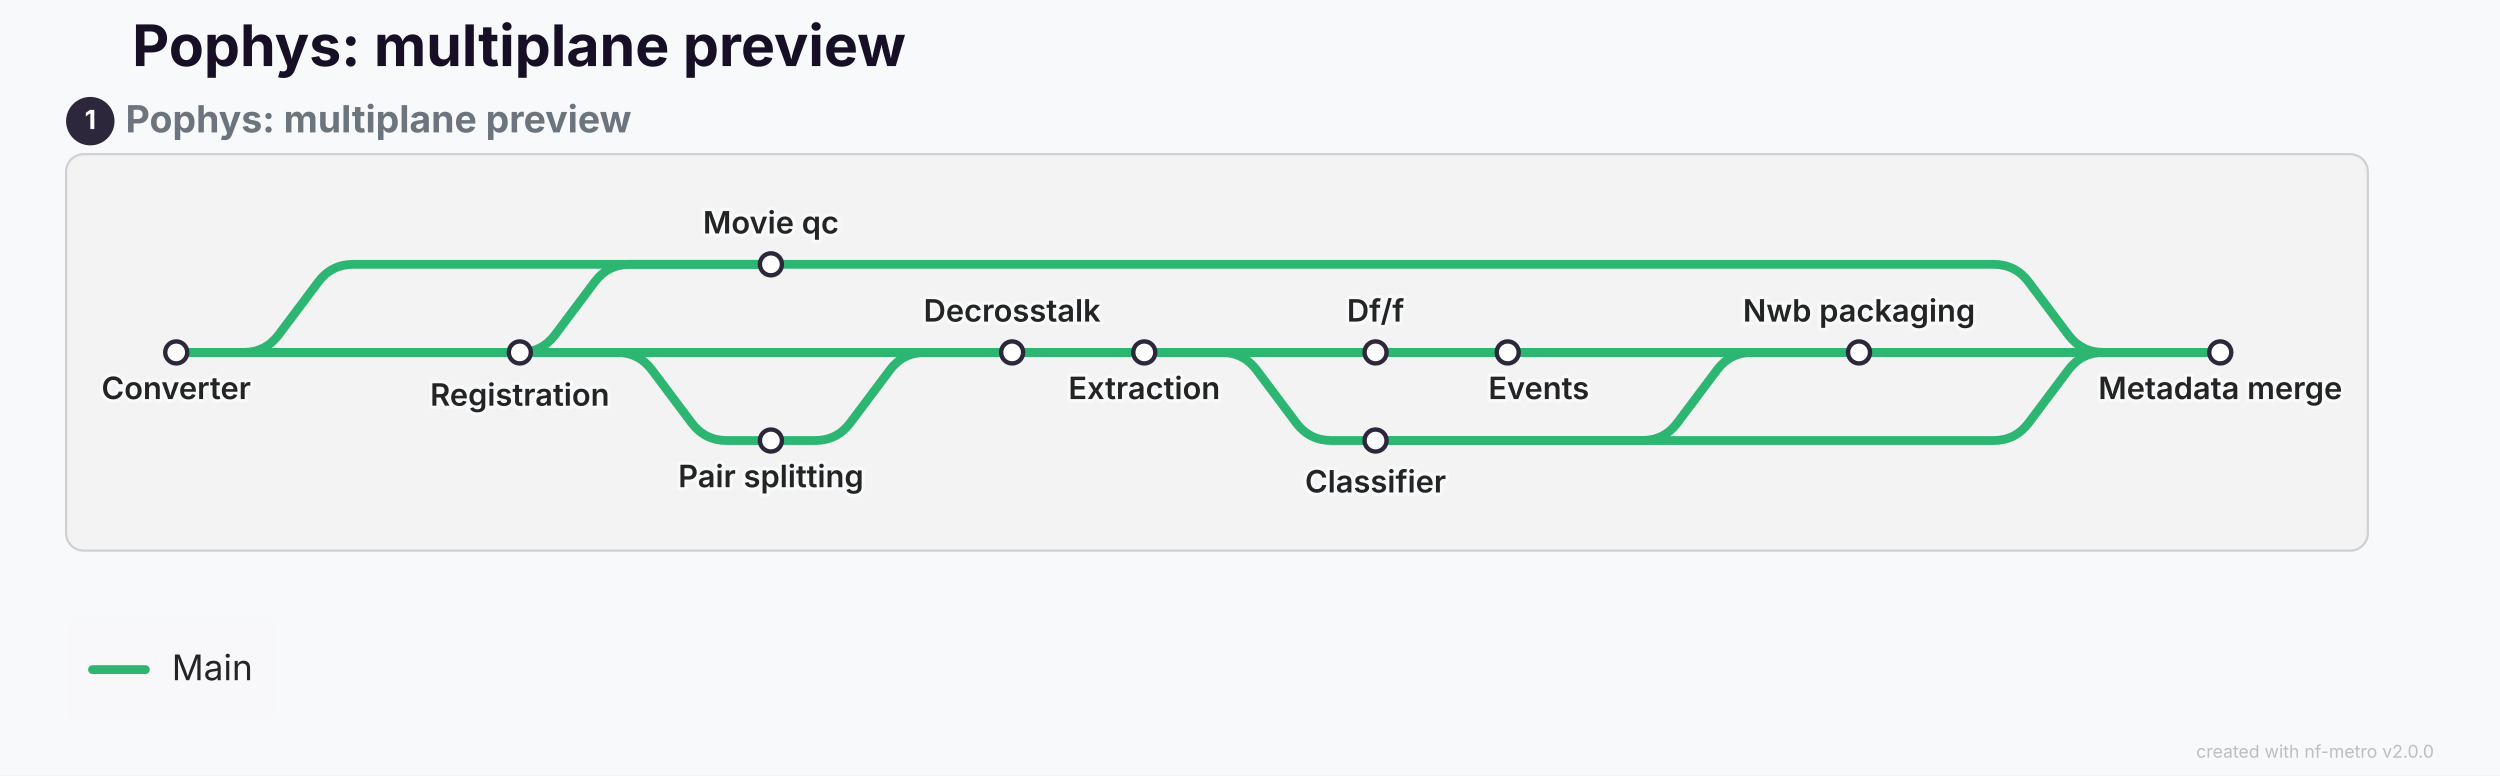
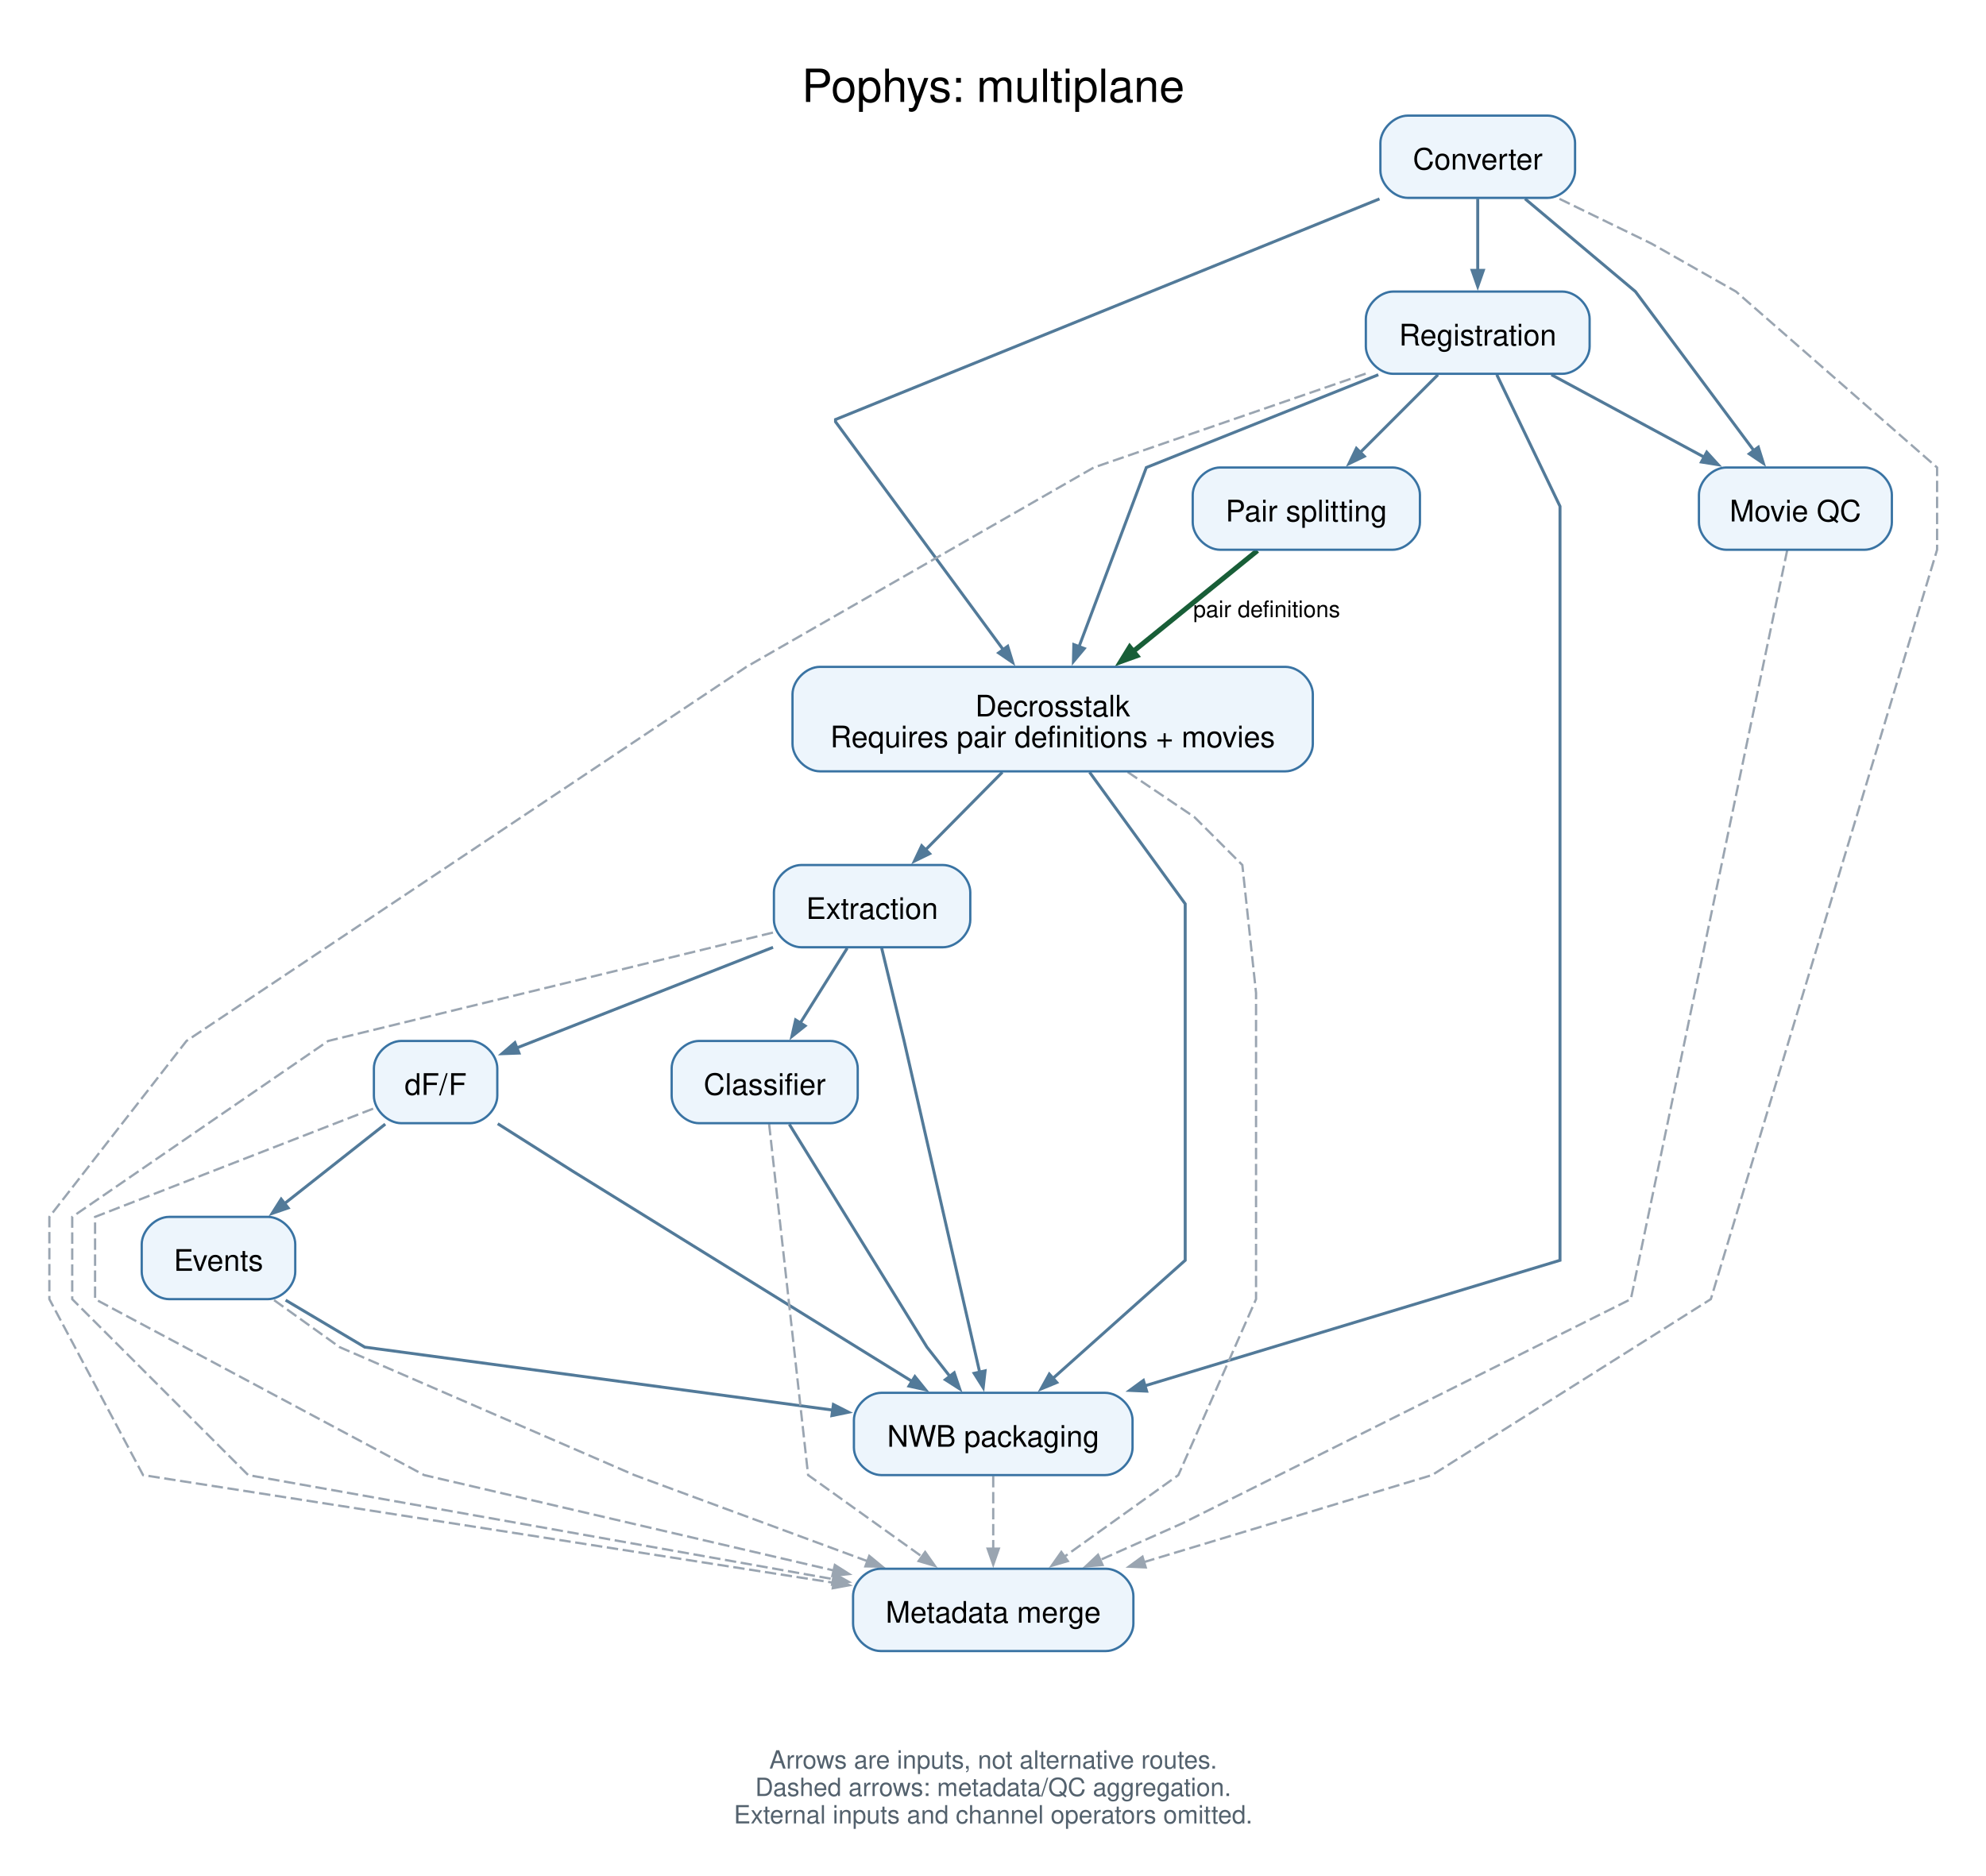
- <svg xmlns="http://www.w3.org/2000/svg" width="1135" height="352" viewBox="0 0 1135 352" style="color-scheme: light">
-   <defs>
- </defs>
-   <style>.nf-metro-bg { fill: var(--nfm-map-bg, light-dark(#f8f9fa, #1a1625)); }
- .nf-metro-title { fill: var(--nfm-map-title-color, light-dark(#160F26, #f0ecff)); }
- .nf-metro-station-label { fill: var(--nfm-map-label-color, light-dark(#242424, #e0d9f7)); }
- .nf-metro-section-box { fill: var(--nfm-map-section-fill, light-dark(#F3F3F4, #231e30)); stroke: var(--nfm-map-section-stroke, light-dark(#D0CFD4, #3d3650)); }
- .nf-metro-section-label { fill: var(--nfm-map-section-label-color, light-dark(#6c757d, #9d94b8)); }
- .nf-metro-group-label { fill: var(--nfm-map-section-label-color, light-dark(#6c757d, #9d94b8)); }
- .nf-metro-group-underline { stroke: var(--nfm-map-section-label-color, light-dark(#6c757d, #9d94b8)); }
- .nf-metro-legend-bg { fill: var(--nfm-map-legend-bg, light-dark(rgba(248, 249, 250, 0.9), rgba(0, 0, 0, 0.4))); }
- .nf-metro-legend-text { fill: var(--nfm-map-legend-text-color, light-dark(#242424, #e0d9f7)); }
- .nf-metro-marker-stroke { stroke: var(--nfm-map-marker-stroke, light-dark(#2D273C, #7b6ea6)); }
- .nf-metro-label-halo { fill: var(--nfm-map-bg, light-dark(#f8f9fa, #1a1625)); stroke: var(--nfm-map-bg, light-dark(#f8f9fa, #1a1625)); }</style>
-   <rect x="0" y="0" width="1135" height="352" fill="#f8f9fa" class="nf-metro-bg" />
-   <text x="60.0" y="30.0" font-size="26.0" fill="#160F26" font-family="'Inter Variable', Inter, 'Helvetica Neue', Helvetica, Arial, sans-serif" font-weight="bold" class="nf-metro-title">Pophys: multiplane preview</text>
-   <rect x="30.0" y="70.0" width="1045.0" height="180.0" rx="8" ry="8" fill="#F3F3F4" stroke="#D0CFD4" stroke-width="1.0" class="nf-metro-section-box" data-section-id="pophys__multiplane_preview" data-section-lines="main" />
-   <circle cx="41.0" cy="55.0" r="11" fill="#2D273C" class="nf-metro-section-num-circle" data-section-id="pophys__multiplane_preview" />
-   <text x="41.0" y="55.0" font-size="12" fill="#ffffff" font-family="'Inter Variable', Inter, 'Helvetica Neue', Helvetica, Arial, sans-serif" font-weight="bold" text-anchor="middle" dy="0.3em" data-section-id="pophys__multiplane_preview">1</text>
-   <text x="57.0" y="55.0" font-size="17.0" fill="#6c757d" font-family="'Inter Variable', Inter, 'Helvetica Neue', Helvetica, Arial, sans-serif" font-weight="bold" dy="0.3em" class="nf-metro-section-label" data-section-id="pophys__multiplane_preview">Pophys: multiplane preview</text>
-   <path d="M844.0,160.0 L1008.0,160.0" stroke="#2db572" stroke-width="4.0" stroke-linecap="round" class="metro-line-main" data-line-id="main" />
-   <path d="M80.0,160.0 L1008.0,160.0" stroke="#2db572" stroke-width="4.0" stroke-linecap="round" class="metro-line-main" data-line-id="main" />
-   <path d="M80.0,160.0 L236.0,160.0" stroke="#2db572" stroke-width="4.0" stroke-linecap="round" class="metro-line-main" data-line-id="main" />
-   <path d="M80.0,160.0 L110.5,160.0 Q120.5,160.0,126.5,152.0 L144.5,128.0 Q150.5,120.0,160.5,120.0 L350.0,120.0" stroke="#2db572" stroke-width="4.0" fill="none" stroke-linecap="round" stroke-linejoin="round" class="metro-line-main" data-line-id="main" />
-   <path d="M80.0,160.0 L459.5,160.0" stroke="#2db572" stroke-width="4.0" stroke-linecap="round" class="metro-line-main" data-line-id="main" />
-   <path d="M236.0,160.0 L844.0,160.0" stroke="#2db572" stroke-width="4.0" stroke-linecap="round" class="metro-line-main" data-line-id="main" />
-   <path d="M236.0,160.0 L1008.0,160.0" stroke="#2db572" stroke-width="4.0" stroke-linecap="round" class="metro-line-main" data-line-id="main" />
-   <path d="M236.0,160.0 L236.0,160.0 Q246.0,160.0,252.0,152.0 L270.0,128.0 Q276.0,120.0,286.0,120.0 L350.0,120.0" stroke="#2db572" stroke-width="4.0" fill="none" stroke-linecap="round" stroke-linejoin="round" class="metro-line-main" data-line-id="main" />
-   <path d="M236.0,160.0 L280.0,160.0 Q290.0,160.0,296.0,168.0 L314.0,192.0 Q320.0,200.0,330.0,200.0 L350.0,200.0" stroke="#2db572" stroke-width="4.0" fill="none" stroke-linecap="round" stroke-linejoin="round" class="metro-line-main" data-line-id="main" />
-   <path d="M236.0,160.0 L459.5,160.0" stroke="#2db572" stroke-width="4.0" stroke-linecap="round" class="metro-line-main" data-line-id="main" />
-   <path d="M350.0,120.0 L905.0,120.0 Q915.0,120.0,921.0,128.0 L939.0,152.0 Q945.0,160.0,955.0,160.0 L1008.0,160.0" stroke="#2db572" stroke-width="4.0" fill="none" stroke-linecap="round" stroke-linejoin="round" class="metro-line-main" data-line-id="main" />
-   <path d="M350.0,200.0 L370.0,200.0 Q380.0,200.0,386.0,192.0 L404.0,168.0 Q410.0,160.0,420.0,160.0 L459.5,160.0" stroke="#2db572" stroke-width="4.0" fill="none" stroke-linecap="round" stroke-linejoin="round" class="metro-line-main" data-line-id="main" />
-   <path d="M459.5,160.0 L844.0,160.0" stroke="#2db572" stroke-width="4.0" stroke-linecap="round" class="metro-line-main" data-line-id="main" />
-   <path d="M459.5,160.0 L1008.0,160.0" stroke="#2db572" stroke-width="4.0" stroke-linecap="round" class="metro-line-main" data-line-id="main" />
-   <path d="M459.5,160.0 L519.5,160.0" stroke="#2db572" stroke-width="4.0" stroke-linecap="round" class="metro-line-main" data-line-id="main" />
-   <path d="M519.5,160.0 L844.0,160.0" stroke="#2db572" stroke-width="4.0" stroke-linecap="round" class="metro-line-main" data-line-id="main" />
-   <path d="M519.5,160.0 L1008.0,160.0" stroke="#2db572" stroke-width="4.0" stroke-linecap="round" class="metro-line-main" data-line-id="main" />
-   <path d="M519.5,160.0 L624.5,160.0" stroke="#2db572" stroke-width="4.0" stroke-linecap="round" class="metro-line-main" data-line-id="main" />
-   <path d="M519.5,160.0 L554.5,160.0 Q564.5,160.0,570.5,168.0 L588.5,192.0 Q594.5,200.0,604.5,200.0 L624.5,200.0" stroke="#2db572" stroke-width="4.0" fill="none" stroke-linecap="round" stroke-linejoin="round" class="metro-line-main" data-line-id="main" />
-   <path d="M624.5,160.0 L844.0,160.0" stroke="#2db572" stroke-width="4.0" stroke-linecap="round" class="metro-line-main" data-line-id="main" />
-   <path d="M624.5,160.0 L1008.0,160.0" stroke="#2db572" stroke-width="4.0" stroke-linecap="round" class="metro-line-main" data-line-id="main" />
-   <path d="M624.5,160.0 L684.5,160.0" stroke="#2db572" stroke-width="4.0" stroke-linecap="round" class="metro-line-main" data-line-id="main" />
-   <path d="M624.5,200.0 L745.5,200.0 Q755.5,200.0,761.5,192.0 L779.5,168.0 Q785.5,160.0,795.5,160.0 L844.0,160.0" stroke="#2db572" stroke-width="4.0" fill="none" stroke-linecap="round" stroke-linejoin="round" class="metro-line-main" data-line-id="main" />
-   <path d="M624.5,200.0 L905.0,200.0 Q915.0,200.0,921.0,192.0 L939.0,168.0 Q945.0,160.0,955.0,160.0 L1008.0,160.0" stroke="#2db572" stroke-width="4.0" fill="none" stroke-linecap="round" stroke-linejoin="round" class="metro-line-main" data-line-id="main" />
-   <path d="M684.5,160.0 L844.0,160.0" stroke="#2db572" stroke-width="4.0" stroke-linecap="round" class="metro-line-main" data-line-id="main" />
-   <path d="M684.5,160.0 L1008.0,160.0" stroke="#2db572" stroke-width="4.0" stroke-linecap="round" class="metro-line-main" data-line-id="main" />
-   <g class="nf-metro-station-group" data-node-id="converter" data-node-cx="80.0" data-node-cy="160.0" data-node-r="5.0" data-node-groups="main" data-node-region="pophys__multiplane_preview" data-node-w="10.0" data-node-h="10.0" data-node-rx="5.0">
-     <rect x="75.0" y="155.0" width="10.0" height="10.0" rx="5.0" ry="5.0" fill="#ffffff" stroke="#2D273C" stroke-width="2.0" class="nf-metro-station" data-station-id="converter" data-station-lines="main" data-station-label="Converter" data-section-id="pophys__multiplane_preview" data-section-name="Pophys: multiplane preview" />
+ <svg xmlns="http://www.w3.org/2000/svg" width="869pt" height="821pt" viewBox="0.00 0.00 869.00 821.00">
+   <g id="graph0" class="graph" transform="scale(1 1) rotate(0) translate(21.6 799.57)">
+     <polygon fill="white" stroke="none" points="-21.6,21.6 -21.6,-799.57 847.6,-799.57 847.6,21.6 -21.6,21.6" />
+     <text xml:space="preserve" text-anchor="middle" x="413" y="-754.97" font-family="Helvetica,sans-Serif" font-size="20.00">Pophys: multiplane</text>
+     <g id="edge4" class="edge">
+       <path fill="none" stroke="#527a99" stroke-width="1.3" d="M625,-712.57C625,-703.2 625,-691.45 625,-681.01" />
+       <polygon fill="#527a99" stroke="#527a99" stroke-width="1.3" points="627.45,-681.24 625,-674.24 622.55,-681.24 627.45,-681.24" />
+     </g>
+     <g id="edge5" class="edge">
+       <path fill="none" stroke="#527a99" stroke-width="1.3" d="M645.7,-712.57C666.03,-695.48 694,-671.97 694,-671.97 694,-671.97 725.14,-630.16 745.88,-602.3" />
+       <polygon fill="#527a99" stroke="#527a99" stroke-width="1.3" points="747.77,-603.87 749.99,-596.79 743.84,-600.94 747.77,-603.87" />
+     </g>
+     <g id="edge3" class="edge">
+       <path fill="none" stroke="#527a99" stroke-width="1.3" d="M582.02,-712.53C503.3,-680.6 344,-615.97 344,-615.97 344,-615.97 344,-614.97 344,-614.97 344,-614.97 389.65,-552.93 417.66,-514.86" />
+       <polygon fill="#527a99" stroke="#527a99" stroke-width="1.3" points="419.33,-516.73 421.5,-509.64 415.38,-513.83 419.33,-516.73" />
+     </g>
+     <g id="edge6" class="edge">
+       <path fill="none" stroke="#9aa5b1" stroke-dasharray="5,2" d="M660.77,-712.55C680.49,-702.96 701,-692.97 701,-692.97 701,-692.97 738,-671.97 738,-671.97 738,-671.97 826,-594.97 826,-594.97 826,-594.97 826,-558.97 826,-558.97 826,-558.97 727,-231 727,-231 727,-231 605,-154 605,-154 605,-154 534.5,-132.7 478.95,-115.92" />
+       <polygon fill="#9aa5b1" stroke="#9aa5b1" points="479.73,-113.6 472.32,-113.92 478.31,-118.29 479.73,-113.6" />
+     </g>
+     <g id="edge20" class="edge">
+       <path fill="none" stroke="#527a99" stroke-width="1.3" d="M657.24,-635.57C677.15,-624.83 702.86,-610.96 724.05,-599.52" />
+       <polygon fill="#527a99" stroke="#527a99" stroke-width="1.3" points="725.21,-601.69 730.2,-596.21 722.88,-597.37 725.21,-601.69" />
+     </g>
+     <g id="edge19" class="edge">
+       <path fill="none" stroke="#527a99" stroke-width="1.3" d="M607.6,-635.57C597.48,-625.45 584.57,-612.54 573.54,-601.51" />
+       <polygon fill="#527a99" stroke="#527a99" stroke-width="1.3" points="575.37,-599.88 568.69,-596.66 571.91,-603.34 575.37,-599.88" />
+     </g>
+     <g id="edge18" class="edge">
+       <path fill="none" stroke="#527a99" stroke-width="1.3" d="M581.5,-635.57C538.78,-618.48 480,-594.97 480,-594.97 480,-594.97 462.63,-548.75 450.51,-516.48" />
+       <polygon fill="#527a99" stroke="#527a99" stroke-width="1.3" points="452.84,-515.74 448.09,-510.05 448.26,-517.46 452.84,-515.74" />
+     </g>
+     <g id="edge21" class="edge">
+       <path fill="none" stroke="#527a99" stroke-width="1.3" d="M633.35,-635.57C643.98,-613.42 661,-577.97 661,-577.97 661,-577.97 661,-577.97 661,-248 661,-248 552.63,-215.23 479.16,-193.01" />
+       <polygon fill="#527a99" stroke="#527a99" stroke-width="1.3" points="480.12,-190.74 472.72,-191.06 478.71,-195.43 480.12,-190.74" />
+     </g>
+     <g id="edge22" class="edge">
+       <path fill="none" stroke="#9aa5b1" stroke-dasharray="5,2" d="M575.96,-636.04C526.37,-618.92 457,-594.97 457,-594.97 457,-594.97 305,-507.72 305,-507.72 305,-507.72 60,-344 60,-344 60,-344 0,-267 0,-267 0,-267 0,-231 0,-231 0,-231 41,-154 41,-154 41,-154 235.64,-123.65 343.34,-106.86" />
+       <polygon fill="#9aa5b1" stroke="#9aa5b1" points="343.54,-109.31 350.08,-105.81 342.78,-104.47 343.54,-109.31" />
+     </g>
+     <g id="edge23" class="edge">
+       <path fill="none" stroke="#9aa5b1" stroke-dasharray="5,2" d="M760.43,-558.86C745.9,-489.26 692,-231 692,-231 692,-231 496,-133 496,-133 496,-133 478.54,-125.22 459.64,-116.79" />
+       <polygon fill="#9aa5b1" stroke="#9aa5b1" points="460.84,-114.65 453.45,-114.03 458.85,-119.12 460.84,-114.65" />
+     </g>
+     <g id="edge10" class="edge">
+       <path fill="none" stroke="#185e37" stroke-width="2.2" d="M528.6,-558.6C513.19,-546.09 492.06,-528.94 474.19,-514.43" />
+       <polygon fill="#185e37" stroke="#185e37" stroke-width="2.2" points="475.81,-512.58 468.83,-510.07 472.72,-516.39 475.81,-512.58" />
+       <text xml:space="preserve" text-anchor="middle" x="532.65" y="-529.47" font-family="Helvetica,sans-Serif" font-size="10.00">pair definitions</text>
+     </g>
+     <g id="edge7" class="edge">
+       <path fill="none" stroke="#527a99" stroke-width="1.3" d="M416.99,-461.61C406.46,-450.97 393.85,-438.22 383.17,-427.42" />
+       <polygon fill="#527a99" stroke="#527a99" stroke-width="1.3" points="385.18,-425.97 378.52,-422.72 381.7,-429.42 385.18,-425.97" />
+     </g>
+     <g id="edge8" class="edge">
+       <path fill="none" stroke="#527a99" stroke-width="1.3" d="M455.16,-461.61C472.32,-437.98 497,-404 497,-404 497,-404 497,-404 497,-248 497,-248 463.54,-218.13 438.86,-196.09" />
+       <polygon fill="#527a99" stroke="#527a99" stroke-width="1.3" points="440.8,-194.54 433.95,-191.71 437.54,-198.2 440.8,-194.54" />
+     </g>
+     <g id="edge9" class="edge">
+       <path fill="none" stroke="#9aa5b1" stroke-dasharray="5,2" d="M471.82,-461.7C486.69,-451.66 501,-442 501,-442 501,-442 522,-421 522,-421 522,-421 528,-365 528,-365 528,-365 528,-231 528,-231 528,-231 494,-154 494,-154 494,-154 467.03,-134.69 444.22,-118.35" />
+       <polygon fill="#9aa5b1" stroke="#9aa5b1" points="445.65,-116.37 438.53,-114.28 442.8,-120.35 445.65,-116.37" />
+     </g>
+     <g id="edge15" class="edge">
+       <path fill="none" stroke="#527a99" stroke-width="1.3" d="M316.66,-384.98C282.71,-371.65 236.08,-353.34 204.36,-340.89" />
+       <polygon fill="#527a99" stroke="#527a99" stroke-width="1.3" points="205.48,-338.69 198.07,-338.42 203.69,-343.25 205.48,-338.69" />
+     </g>
+     <g id="edge14" class="edge">
+       <path fill="none" stroke="#527a99" stroke-width="1.3" d="M349.1,-384.6C342.99,-374.86 335.27,-362.53 328.53,-351.79" />
+       <polygon fill="#527a99" stroke="#527a99" stroke-width="1.3" points="330.68,-350.6 324.89,-345.97 326.53,-353.2 330.68,-350.6" />
+     </g>
+     <g id="edge16" class="edge">
+       <path fill="none" stroke="#527a99" stroke-width="1.3" d="M364.2,-384.6C368.32,-367.51 374,-344 374,-344 374,-344 396.18,-246.75 407.09,-198.93" />
+       <polygon fill="#527a99" stroke="#527a99" stroke-width="1.3" points="409.44,-199.63 408.61,-192.26 404.66,-198.54 409.44,-199.63" />
+     </g>
+     <g id="edge17" class="edge">
+       <path fill="none" stroke="#9aa5b1" stroke-dasharray="5,2" d="M316.62,-391.43C247.98,-374.7 122,-344 122,-344 122,-344 10,-267 10,-267 10,-267 10,-231 10,-231 10,-231 87,-154 87,-154 87,-154 247.31,-125.48 343.09,-108.44" />
+       <polygon fill="#9aa5b1" stroke="#9aa5b1" points="343.35,-110.88 349.81,-107.24 342.49,-106.06 343.35,-110.88" />
+     </g>
+     <g id="edge11" class="edge">
+       <path fill="none" stroke="#527a99" stroke-width="1.3" d="M146.97,-307.6C133.78,-297.19 116.87,-283.84 102.65,-272.62" />
+       <polygon fill="#527a99" stroke="#527a99" stroke-width="1.3" points="104.47,-270.93 97.46,-268.52 101.43,-274.78 104.47,-270.93" />
+     </g>
+     <g id="edge12" class="edge">
+       <path fill="none" stroke="#527a99" stroke-width="1.3" d="M196.19,-307.78C212.07,-297.72 229,-287 229,-287 229,-287 324.01,-228.14 377.48,-195.01" />
+       <polygon fill="#527a99" stroke="#527a99" stroke-width="1.3" points="378.72,-197.12 383.38,-191.35 376.14,-192.95 378.72,-197.12" />
+     </g>
+     <g id="edge13" class="edge">
+       <path fill="none" stroke="#9aa5b1" stroke-dasharray="5,2" d="M141.67,-314.36C98.66,-297.62 20,-267 20,-267 20,-267 20,-231 20,-231 20,-231 164,-154 164,-154 164,-154 269.86,-129.34 343.53,-112.18" />
+       <polygon fill="#9aa5b1" stroke="#9aa5b1" points="343.71,-114.65 349.98,-110.68 342.6,-109.88 343.71,-114.65" />
+     </g>
+     <g id="edge24" class="edge">
+       <path fill="none" stroke="#527a99" stroke-width="1.3" d="M103.38,-230.56C120.2,-220.57 138,-210 138,-210 138,-210 261.42,-193.39 342.9,-182.43" />
+       <polygon fill="#527a99" stroke="#527a99" stroke-width="1.3" points="343.07,-184.88 349.68,-181.52 342.41,-180.03 343.07,-184.88" />
+     </g>
+     <g id="edge25" class="edge">
+       <path fill="none" stroke="#9aa5b1" stroke-dasharray="5,2" d="M98.33,-230.56C112.26,-220.57 127,-210 127,-210 127,-210 256,-154 256,-154 256,-154 312.88,-132.99 358.16,-116.26" />
+       <polygon fill="#9aa5b1" stroke="#9aa5b1" points="358.76,-118.65 364.48,-113.93 357.06,-114.05 358.76,-118.65" />
+     </g>
+     <g id="edge1" class="edge">
+       <path fill="none" stroke="#527a99" stroke-width="1.3" d="M323.78,-307.53C343.65,-275.36 384,-210 384,-210 384,-210 388.66,-204.06 394.24,-196.94" />
+       <polygon fill="#527a99" stroke="#527a99" stroke-width="1.3" points="395.92,-198.77 398.31,-191.75 392.06,-195.75 395.92,-198.77" />
+     </g>
+     <g id="edge2" class="edge">
+       <path fill="none" stroke="#9aa5b1" stroke-dasharray="5,2" d="M314.93,-307.66C319.76,-264.19 332,-154 332,-154 332,-154 358.97,-134.69 381.78,-118.35" />
+       <polygon fill="#9aa5b1" stroke="#9aa5b1" points="383.2,-120.35 387.47,-114.28 380.35,-116.37 383.2,-120.35" />
+     </g>
+     <g id="edge26" class="edge">
+       <path fill="none" stroke="#9aa5b1" stroke-dasharray="5,2" d="M413,-153.6C413,-144.14 413,-132.25 413,-121.73" />
+       <polygon fill="#9aa5b1" stroke="#9aa5b1" points="415.45,-121.81 413,-114.81 410.55,-121.81 415.45,-121.81" />
+     </g>
+     <g id="node1" class="node">
+       <path fill="#edf5fc" stroke="#3973a3" d="M655.59,-748.97C655.59,-748.97 594.41,-748.97 594.41,-748.97 588.41,-748.97 582.41,-742.97 582.41,-736.97 582.41,-736.97 582.41,-724.97 582.41,-724.97 582.41,-718.97 588.41,-712.97 594.41,-712.97 594.41,-712.97 655.59,-712.97 655.59,-712.97 661.59,-712.97 667.59,-718.97 667.59,-724.97 667.59,-724.97 667.59,-736.97 667.59,-736.97 667.59,-742.97 661.59,-748.97 655.59,-748.97" />
+       <text xml:space="preserve" text-anchor="middle" x="625" y="-725.37" font-family="Helvetica,sans-Serif" font-size="13.00">Converter</text>
+     </g>
+     <g id="node2" class="node">
+       <path fill="#edf5fc" stroke="#3973a3" d="M661.96,-671.97C661.96,-671.97 588.04,-671.97 588.04,-671.97 582.04,-671.97 576.04,-665.97 576.04,-659.97 576.04,-659.97 576.04,-647.97 576.04,-647.97 576.04,-641.97 582.04,-635.97 588.04,-635.97 588.04,-635.97 661.96,-635.97 661.96,-635.97 667.96,-635.97 673.96,-641.97 673.96,-647.97 673.96,-647.97 673.96,-659.97 673.96,-659.97 673.96,-665.97 667.96,-671.97 661.96,-671.97" />
+       <text xml:space="preserve" text-anchor="middle" x="625" y="-648.37" font-family="Helvetica,sans-Serif" font-size="13.00">Registration</text>
+     </g>
+     <g id="node3" class="node">
+       <path fill="#edf5fc" stroke="#3973a3" d="M794.21,-594.97C794.21,-594.97 733.79,-594.97 733.79,-594.97 727.79,-594.97 721.79,-588.97 721.79,-582.97 721.79,-582.97 721.79,-570.97 721.79,-570.97 721.79,-564.97 727.79,-558.97 733.79,-558.97 733.79,-558.97 794.21,-558.97 794.21,-558.97 800.21,-558.97 806.21,-564.97 806.21,-570.97 806.21,-570.97 806.21,-582.97 806.21,-582.97 806.21,-588.97 800.21,-594.97 794.21,-594.97" />
+       <text xml:space="preserve" text-anchor="middle" x="764" y="-571.37" font-family="Helvetica,sans-Serif" font-size="13.00">Movie QC</text>
+     </g>
+     <g id="node4" class="node">
+       <path fill="#edf5fc" stroke="#3973a3" d="M587.71,-594.97C587.71,-594.97 512.29,-594.97 512.29,-594.97 506.29,-594.97 500.29,-588.97 500.29,-582.97 500.29,-582.97 500.29,-570.97 500.29,-570.97 500.29,-564.97 506.29,-558.97 512.29,-558.97 512.29,-558.97 587.71,-558.97 587.71,-558.97 593.71,-558.97 599.71,-564.97 599.71,-570.97 599.71,-570.97 599.71,-582.97 599.71,-582.97 599.71,-588.97 593.71,-594.97 587.71,-594.97" />
+       <text xml:space="preserve" text-anchor="middle" x="550" y="-571.37" font-family="Helvetica,sans-Serif" font-size="13.00">Pair splitting</text>
+     </g>
+     <g id="node5" class="node">
+       <path fill="#edf5fc" stroke="#3973a3" d="M540.84,-507.72C540.84,-507.72 337.17,-507.72 337.17,-507.72 331.17,-507.72 325.17,-501.72 325.17,-495.72 325.17,-495.72 325.17,-474 325.17,-474 325.17,-468 331.17,-462 337.17,-462 337.17,-462 540.84,-462 540.84,-462 546.84,-462 552.84,-468 552.84,-474 552.84,-474 552.84,-495.72 552.84,-495.72 552.84,-501.72 546.84,-507.72 540.84,-507.72" />
+       <text xml:space="preserve" text-anchor="middle" x="439" y="-486.01" font-family="Helvetica,sans-Serif" font-size="13.00">Decrosstalk</text>
+       <text xml:space="preserve" text-anchor="middle" x="439" y="-472.51" font-family="Helvetica,sans-Serif" font-size="13.00">Requires pair definitions + movies</text>
+     </g>
+     <g id="node6" class="node">
+       <path fill="#edf5fc" stroke="#3973a3" d="M390.96,-421C390.96,-421 329.04,-421 329.04,-421 323.04,-421 317.04,-415 317.04,-409 317.04,-409 317.04,-397 317.04,-397 317.04,-391 323.04,-385 329.04,-385 329.04,-385 390.96,-385 390.96,-385 396.96,-385 402.96,-391 402.96,-397 402.96,-397 402.96,-409 402.96,-409 402.96,-415 396.96,-421 390.96,-421" />
+       <text xml:space="preserve" text-anchor="middle" x="360" y="-397.4" font-family="Helvetica,sans-Serif" font-size="13.00">Extraction</text>
+     </g>
+     <g id="node7" class="node">
+       <path fill="#edf5fc" stroke="#3973a3" d="M184,-344C184,-344 154,-344 154,-344 148,-344 142,-338 142,-332 142,-332 142,-320 142,-320 142,-314 148,-308 154,-308 154,-308 184,-308 184,-308 190,-308 196,-314 196,-320 196,-320 196,-332 196,-332 196,-338 190,-344 184,-344" />
+       <text xml:space="preserve" text-anchor="middle" x="169" y="-320.4" font-family="Helvetica,sans-Serif" font-size="13.00">dF/F</text>
+     </g>
+     <g id="node8" class="node">
+       <path fill="#edf5fc" stroke="#3973a3" d="M95.59,-267C95.59,-267 52.41,-267 52.41,-267 46.41,-267 40.41,-261 40.41,-255 40.41,-255 40.41,-243 40.41,-243 40.41,-237 46.41,-231 52.41,-231 52.41,-231 95.59,-231 95.59,-231 101.59,-231 107.59,-237 107.59,-243 107.59,-243 107.59,-255 107.59,-255 107.59,-261 101.59,-267 95.59,-267" />
+       <text xml:space="preserve" text-anchor="middle" x="74" y="-243.4" font-family="Helvetica,sans-Serif" font-size="13.00">Events</text>
+     </g>
+     <g id="node9" class="node">
+       <path fill="#edf5fc" stroke="#3973a3" d="M341.71,-344C341.71,-344 284.29,-344 284.29,-344 278.29,-344 272.29,-338 272.29,-332 272.29,-332 272.29,-320 272.29,-320 272.29,-314 278.29,-308 284.29,-308 284.29,-308 341.71,-308 341.71,-308 347.71,-308 353.71,-314 353.71,-320 353.71,-320 353.71,-332 353.71,-332 353.71,-338 347.71,-344 341.71,-344" />
+       <text xml:space="preserve" text-anchor="middle" x="313" y="-320.4" font-family="Helvetica,sans-Serif" font-size="13.00">Classifier</text>
+     </g>
+     <g id="node10" class="node">
+       <path fill="#edf5fc" stroke="#3973a3" d="M461.96,-190C461.96,-190 364.04,-190 364.04,-190 358.04,-190 352.04,-184 352.04,-178 352.04,-178 352.04,-166 352.04,-166 352.04,-160 358.04,-154 364.04,-154 364.04,-154 461.96,-154 461.96,-154 467.96,-154 473.96,-160 473.96,-166 473.96,-166 473.96,-178 473.96,-178 473.96,-184 467.96,-190 461.96,-190" />
+       <text xml:space="preserve" text-anchor="middle" x="413" y="-166.4" font-family="Helvetica,sans-Serif" font-size="13.00">NWB packaging</text>
+     </g>
+     <g id="node11" class="node">
+       <path fill="#edf5fc" stroke="#3973a3" d="M462.33,-113C462.33,-113 363.67,-113 363.67,-113 357.67,-113 351.67,-107 351.67,-101 351.67,-101 351.67,-89 351.67,-89 351.67,-83 357.67,-77 363.67,-77 363.67,-77 462.33,-77 462.33,-77 468.33,-77 474.33,-83 474.33,-89 474.33,-89 474.33,-101 474.33,-101 474.33,-107 468.33,-113 462.33,-113" />
+       <text xml:space="preserve" text-anchor="middle" x="413" y="-89.4" font-family="Helvetica,sans-Serif" font-size="13.00">Metadata merge</text>
+     </g>
+     <g id="node12" class="node">
+       <path fill="white" stroke="none" d="M512.38,-36C512.38,-36 313.62,-36 313.62,-36 307.62,-36 301.62,-30 301.62,-24 301.62,-24 301.62,-12 301.62,-12 301.62,-6 307.62,0 313.62,0 313.62,0 512.38,0 512.38,0 518.38,0 524.38,-6 524.38,-12 524.38,-12 524.38,-24 524.38,-24 524.38,-30 518.38,-36 512.38,-36" />
+       <text xml:space="preserve" text-anchor="middle" x="413" y="-25.55" font-family="Helvetica,sans-Serif" font-size="11.00" fill="#53616d">Arrows are inputs, not alternative routes.</text>
+       <text xml:space="preserve" text-anchor="middle" x="413" y="-13.55" font-family="Helvetica,sans-Serif" font-size="11.00" fill="#53616d">Dashed arrows: metadata/QC aggregation.</text>
+       <text xml:space="preserve" text-anchor="middle" x="413" y="-1.55" font-family="Helvetica,sans-Serif" font-size="11.00" fill="#53616d">External inputs and channel operators omitted.</text>
+     </g>
  </g>
-   <g class="nf-metro-station-group" data-node-id="registration" data-node-cx="236.0" data-node-cy="160.0" data-node-r="5.0" data-node-groups="main" data-node-region="pophys__multiplane_preview" data-node-w="10.0" data-node-h="10.0" data-node-rx="5.0">
-     <rect x="231.0" y="155.0" width="10.0" height="10.0" rx="5.0" ry="5.0" fill="#ffffff" stroke="#2D273C" stroke-width="2.0" class="nf-metro-station" data-station-id="registration" data-station-lines="main" data-station-label="Registration" data-section-id="pophys__multiplane_preview" data-section-name="Pophys: multiplane preview" />
-   </g>
-   <g class="nf-metro-station-group" data-node-id="movie_qc" data-node-cx="350.0" data-node-cy="120.0" data-node-r="5.0" data-node-groups="main" data-node-region="pophys__multiplane_preview" data-node-w="10.0" data-node-h="10.0" data-node-rx="5.0">
-     <rect x="345.0" y="115.0" width="10.0" height="10.0" rx="5.0" ry="5.0" fill="#ffffff" stroke="#2D273C" stroke-width="2.0" class="nf-metro-station" data-station-id="movie_qc" data-station-lines="main" data-station-label="Movie qc" data-section-id="pophys__multiplane_preview" data-section-name="Pophys: multiplane preview" />
-   </g>
-   <g class="nf-metro-station-group" data-node-id="pair_splitting" data-node-cx="350.0" data-node-cy="200.0" data-node-r="5.0" data-node-groups="main" data-node-region="pophys__multiplane_preview" data-node-w="10.0" data-node-h="10.0" data-node-rx="5.0">
-     <rect x="345.0" y="195.0" width="10.0" height="10.0" rx="5.0" ry="5.0" fill="#ffffff" stroke="#2D273C" stroke-width="2.0" class="nf-metro-station" data-station-id="pair_splitting" data-station-lines="main" data-station-label="Pair splitting" data-section-id="pophys__multiplane_preview" data-section-name="Pophys: multiplane preview" />
-   </g>
-   <g class="nf-metro-station-group" data-node-id="decrosstalk" data-node-cx="459.5" data-node-cy="160.0" data-node-r="5.0" data-node-groups="main" data-node-region="pophys__multiplane_preview" data-node-w="10.0" data-node-h="10.0" data-node-rx="5.0">
-     <rect x="454.5" y="155.0" width="10.0" height="10.0" rx="5.0" ry="5.0" fill="#ffffff" stroke="#2D273C" stroke-width="2.0" class="nf-metro-station" data-station-id="decrosstalk" data-station-lines="main" data-station-label="Decrosstalk" data-section-id="pophys__multiplane_preview" data-section-name="Pophys: multiplane preview" />
-   </g>
-   <g class="nf-metro-station-group" data-node-id="extraction" data-node-cx="519.5" data-node-cy="160.0" data-node-r="5.0" data-node-groups="main" data-node-region="pophys__multiplane_preview" data-node-w="10.0" data-node-h="10.0" data-node-rx="5.0">
-     <rect x="514.5" y="155.0" width="10.0" height="10.0" rx="5.0" ry="5.0" fill="#ffffff" stroke="#2D273C" stroke-width="2.0" class="nf-metro-station" data-station-id="extraction" data-station-lines="main" data-station-label="Extraction" data-section-id="pophys__multiplane_preview" data-section-name="Pophys: multiplane preview" />
-   </g>
-   <g class="nf-metro-station-group" data-node-id="df_f" data-node-cx="624.5" data-node-cy="160.0" data-node-r="5.0" data-node-groups="main" data-node-region="pophys__multiplane_preview" data-node-w="10.0" data-node-h="10.0" data-node-rx="5.0">
-     <rect x="619.5" y="155.0" width="10.0" height="10.0" rx="5.0" ry="5.0" fill="#ffffff" stroke="#2D273C" stroke-width="2.0" class="nf-metro-station" data-station-id="df_f" data-station-lines="main" data-station-label="Df/f" data-section-id="pophys__multiplane_preview" data-section-name="Pophys: multiplane preview" />
-   </g>
-   <g class="nf-metro-station-group" data-node-id="classifier" data-node-cx="624.5" data-node-cy="200.0" data-node-r="5.0" data-node-groups="main" data-node-region="pophys__multiplane_preview" data-node-w="10.0" data-node-h="10.0" data-node-rx="5.0">
-     <rect x="619.5" y="195.0" width="10.0" height="10.0" rx="5.0" ry="5.0" fill="#ffffff" stroke="#2D273C" stroke-width="2.0" class="nf-metro-station" data-station-id="classifier" data-station-lines="main" data-station-label="Classifier" data-section-id="pophys__multiplane_preview" data-section-name="Pophys: multiplane preview" />
-   </g>
-   <g class="nf-metro-station-group" data-node-id="events" data-node-cx="684.5" data-node-cy="160.0" data-node-r="5.0" data-node-groups="main" data-node-region="pophys__multiplane_preview" data-node-w="10.0" data-node-h="10.0" data-node-rx="5.0">
-     <rect x="679.5" y="155.0" width="10.0" height="10.0" rx="5.0" ry="5.0" fill="#ffffff" stroke="#2D273C" stroke-width="2.0" class="nf-metro-station" data-station-id="events" data-station-lines="main" data-station-label="Events" data-section-id="pophys__multiplane_preview" data-section-name="Pophys: multiplane preview" />
-   </g>
-   <g class="nf-metro-station-group" data-node-id="nwb_packaging" data-node-cx="844.0" data-node-cy="160.0" data-node-r="5.0" data-node-groups="main" data-node-region="pophys__multiplane_preview" data-node-w="10.0" data-node-h="10.0" data-node-rx="5.0">
-     <rect x="839.0" y="155.0" width="10.0" height="10.0" rx="5.0" ry="5.0" fill="#ffffff" stroke="#2D273C" stroke-width="2.0" class="nf-metro-station" data-station-id="nwb_packaging" data-station-lines="main" data-station-label="Nwb packaging" data-section-id="pophys__multiplane_preview" data-section-name="Pophys: multiplane preview" />
-   </g>
-   <g class="nf-metro-station-group" data-node-id="metadata_merge" data-node-cx="1008.0" data-node-cy="160.0" data-node-r="5.0" data-node-groups="main" data-node-region="pophys__multiplane_preview" data-node-w="10.0" data-node-h="10.0" data-node-rx="5.0">
-     <rect x="1003.0" y="155.0" width="10.0" height="10.0" rx="5.0" ry="5.0" fill="#ffffff" stroke="#2D273C" stroke-width="2.0" class="nf-metro-station" data-station-id="metadata_merge" data-station-lines="main" data-station-label="Metadata merge" data-section-id="pophys__multiplane_preview" data-section-name="Pophys: multiplane preview" />
-   </g>
-   <text x="80.0" y="171.0" font-size="14.0" fill="#f8f9fa" stroke="#f8f9fa" stroke-width="3.0" stroke-linejoin="round" font-family="'Inter Variable', Inter, 'Helvetica Neue', Helvetica, Arial, sans-serif" font-weight="600" aria-hidden="true" class="nf-metro-label-halo" text-anchor="middle" dominant-baseline="hanging">Converter</text>
-   <text x="80.0" y="171.0" font-size="14.0" fill="#242424" font-family="'Inter Variable', Inter, 'Helvetica Neue', Helvetica, Arial, sans-serif" font-weight="600" text-anchor="middle" dominant-baseline="hanging" data-station-id="converter" class="nf-metro-station-label">Converter</text>
-   <text x="236.0" y="174.0" font-size="14.0" fill="#f8f9fa" stroke="#f8f9fa" stroke-width="3.0" stroke-linejoin="round" font-family="'Inter Variable', Inter, 'Helvetica Neue', Helvetica, Arial, sans-serif" font-weight="600" aria-hidden="true" class="nf-metro-label-halo" text-anchor="middle" dominant-baseline="hanging">Registration</text>
-   <text x="236.0" y="174.0" font-size="14.0" fill="#242424" font-family="'Inter Variable', Inter, 'Helvetica Neue', Helvetica, Arial, sans-serif" font-weight="600" text-anchor="middle" dominant-baseline="hanging" data-station-id="registration" class="nf-metro-station-label">Registration</text>
-   <text x="350.0" y="106.0" font-size="14.0" fill="#f8f9fa" stroke="#f8f9fa" stroke-width="3.0" stroke-linejoin="round" font-family="'Inter Variable', Inter, 'Helvetica Neue', Helvetica, Arial, sans-serif" font-weight="600" aria-hidden="true" class="nf-metro-label-halo" text-anchor="middle" dominant-baseline="auto">Movie qc</text>
-   <text x="350.0" y="106.0" font-size="14.0" fill="#242424" font-family="'Inter Variable', Inter, 'Helvetica Neue', Helvetica, Arial, sans-serif" font-weight="600" text-anchor="middle" dominant-baseline="auto" data-station-id="movie_qc" class="nf-metro-station-label">Movie qc</text>
-   <text x="350.0" y="211.0" font-size="14.0" fill="#f8f9fa" stroke="#f8f9fa" stroke-width="3.0" stroke-linejoin="round" font-family="'Inter Variable', Inter, 'Helvetica Neue', Helvetica, Arial, sans-serif" font-weight="600" aria-hidden="true" class="nf-metro-label-halo" text-anchor="middle" dominant-baseline="hanging">Pair splitting</text>
-   <text x="350.0" y="211.0" font-size="14.0" fill="#242424" font-family="'Inter Variable', Inter, 'Helvetica Neue', Helvetica, Arial, sans-serif" font-weight="600" text-anchor="middle" dominant-baseline="hanging" data-station-id="pair_splitting" class="nf-metro-station-label">Pair splitting</text>
-   <text x="459.5" y="146.0" font-size="14.0" fill="#f8f9fa" stroke="#f8f9fa" stroke-width="3.0" stroke-linejoin="round" font-family="'Inter Variable', Inter, 'Helvetica Neue', Helvetica, Arial, sans-serif" font-weight="600" aria-hidden="true" class="nf-metro-label-halo" text-anchor="middle" dominant-baseline="auto">Decrosstalk</text>
-   <text x="459.5" y="146.0" font-size="14.0" fill="#242424" font-family="'Inter Variable', Inter, 'Helvetica Neue', Helvetica, Arial, sans-serif" font-weight="600" text-anchor="middle" dominant-baseline="auto" data-station-id="decrosstalk" class="nf-metro-station-label">Decrosstalk</text>
-   <text x="519.5" y="171.0" font-size="14.0" fill="#f8f9fa" stroke="#f8f9fa" stroke-width="3.0" stroke-linejoin="round" font-family="'Inter Variable', Inter, 'Helvetica Neue', Helvetica, Arial, sans-serif" font-weight="600" aria-hidden="true" class="nf-metro-label-halo" text-anchor="middle" dominant-baseline="hanging">Extraction</text>
-   <text x="519.5" y="171.0" font-size="14.0" fill="#242424" font-family="'Inter Variable', Inter, 'Helvetica Neue', Helvetica, Arial, sans-serif" font-weight="600" text-anchor="middle" dominant-baseline="hanging" data-station-id="extraction" class="nf-metro-station-label">Extraction</text>
-   <text x="624.5" y="146.0" font-size="14.0" fill="#f8f9fa" stroke="#f8f9fa" stroke-width="3.0" stroke-linejoin="round" font-family="'Inter Variable', Inter, 'Helvetica Neue', Helvetica, Arial, sans-serif" font-weight="600" aria-hidden="true" class="nf-metro-label-halo" text-anchor="middle" dominant-baseline="auto">Df/f</text>
-   <text x="624.5" y="146.0" font-size="14.0" fill="#242424" font-family="'Inter Variable', Inter, 'Helvetica Neue', Helvetica, Arial, sans-serif" font-weight="600" text-anchor="middle" dominant-baseline="auto" data-station-id="df_f" class="nf-metro-station-label">Df/f</text>
-   <text x="624.5" y="213.4" font-size="14.0" fill="#f8f9fa" stroke="#f8f9fa" stroke-width="3.0" stroke-linejoin="round" font-family="'Inter Variable', Inter, 'Helvetica Neue', Helvetica, Arial, sans-serif" font-weight="600" aria-hidden="true" class="nf-metro-label-halo" text-anchor="middle" dominant-baseline="hanging">Classifier</text>
-   <text x="624.5" y="213.4" font-size="14.0" fill="#242424" font-family="'Inter Variable', Inter, 'Helvetica Neue', Helvetica, Arial, sans-serif" font-weight="600" text-anchor="middle" dominant-baseline="hanging" data-station-id="classifier" class="nf-metro-station-label">Classifier</text>
-   <text x="698.6" y="171.0" font-size="14.0" fill="#f8f9fa" stroke="#f8f9fa" stroke-width="3.0" stroke-linejoin="round" font-family="'Inter Variable', Inter, 'Helvetica Neue', Helvetica, Arial, sans-serif" font-weight="600" aria-hidden="true" class="nf-metro-label-halo" text-anchor="middle" dominant-baseline="hanging">Events</text>
-   <text x="698.6" y="171.0" font-size="14.0" fill="#242424" font-family="'Inter Variable', Inter, 'Helvetica Neue', Helvetica, Arial, sans-serif" font-weight="600" text-anchor="middle" dominant-baseline="hanging" data-station-id="events" class="nf-metro-station-label">Events</text>
-   <text x="844.0" y="146.0" font-size="14.0" fill="#f8f9fa" stroke="#f8f9fa" stroke-width="3.0" stroke-linejoin="round" font-family="'Inter Variable', Inter, 'Helvetica Neue', Helvetica, Arial, sans-serif" font-weight="600" aria-hidden="true" class="nf-metro-label-halo" text-anchor="middle" dominant-baseline="auto">Nwb packaging</text>
-   <text x="844.0" y="146.0" font-size="14.0" fill="#242424" font-family="'Inter Variable', Inter, 'Helvetica Neue', Helvetica, Arial, sans-serif" font-weight="600" text-anchor="middle" dominant-baseline="auto" data-station-id="nwb_packaging" class="nf-metro-station-label">Nwb packaging</text>
-   <text x="1008.0" y="171.0" font-size="14.0" fill="#f8f9fa" stroke="#f8f9fa" stroke-width="3.0" stroke-linejoin="round" font-family="'Inter Variable', Inter, 'Helvetica Neue', Helvetica, Arial, sans-serif" font-weight="600" aria-hidden="true" class="nf-metro-label-halo" text-anchor="middle" dominant-baseline="hanging">Metadata merge</text>
-   <text x="1008.0" y="171.0" font-size="14.0" fill="#242424" font-family="'Inter Variable', Inter, 'Helvetica Neue', Helvetica, Arial, sans-serif" font-weight="600" text-anchor="middle" dominant-baseline="hanging" data-station-id="metadata_merge" class="nf-metro-station-label">Metadata merge</text>
-   <rect x="30.0" y="280.0" width="95.2" height="48.0" rx="6" ry="6" fill="rgba(248, 249, 250, 0.9)" class="nf-metro-legend-bg" />
-   <path d="M42.0,304.0 L66.0,304.0" stroke="#2db572" stroke-width="4.0" stroke-linecap="round" />
-   <text x="78.0" y="304.0" font-size="16.0" fill="#242424" font-family="'Inter Variable', Inter, 'Helvetica Neue', Helvetica, Arial, sans-serif" dy="0.3em" class="nf-metro-legend-text">Main</text>
-   <text x="1105.0" y="344.0" font-size="8" fill="rgba(150, 150, 150, 0.6)" font-family="'Inter Variable', Inter, 'Helvetica Neue', Helvetica, Arial, sans-serif" text-anchor="end">created with nf-metro v2.0.0</text>
</svg>
